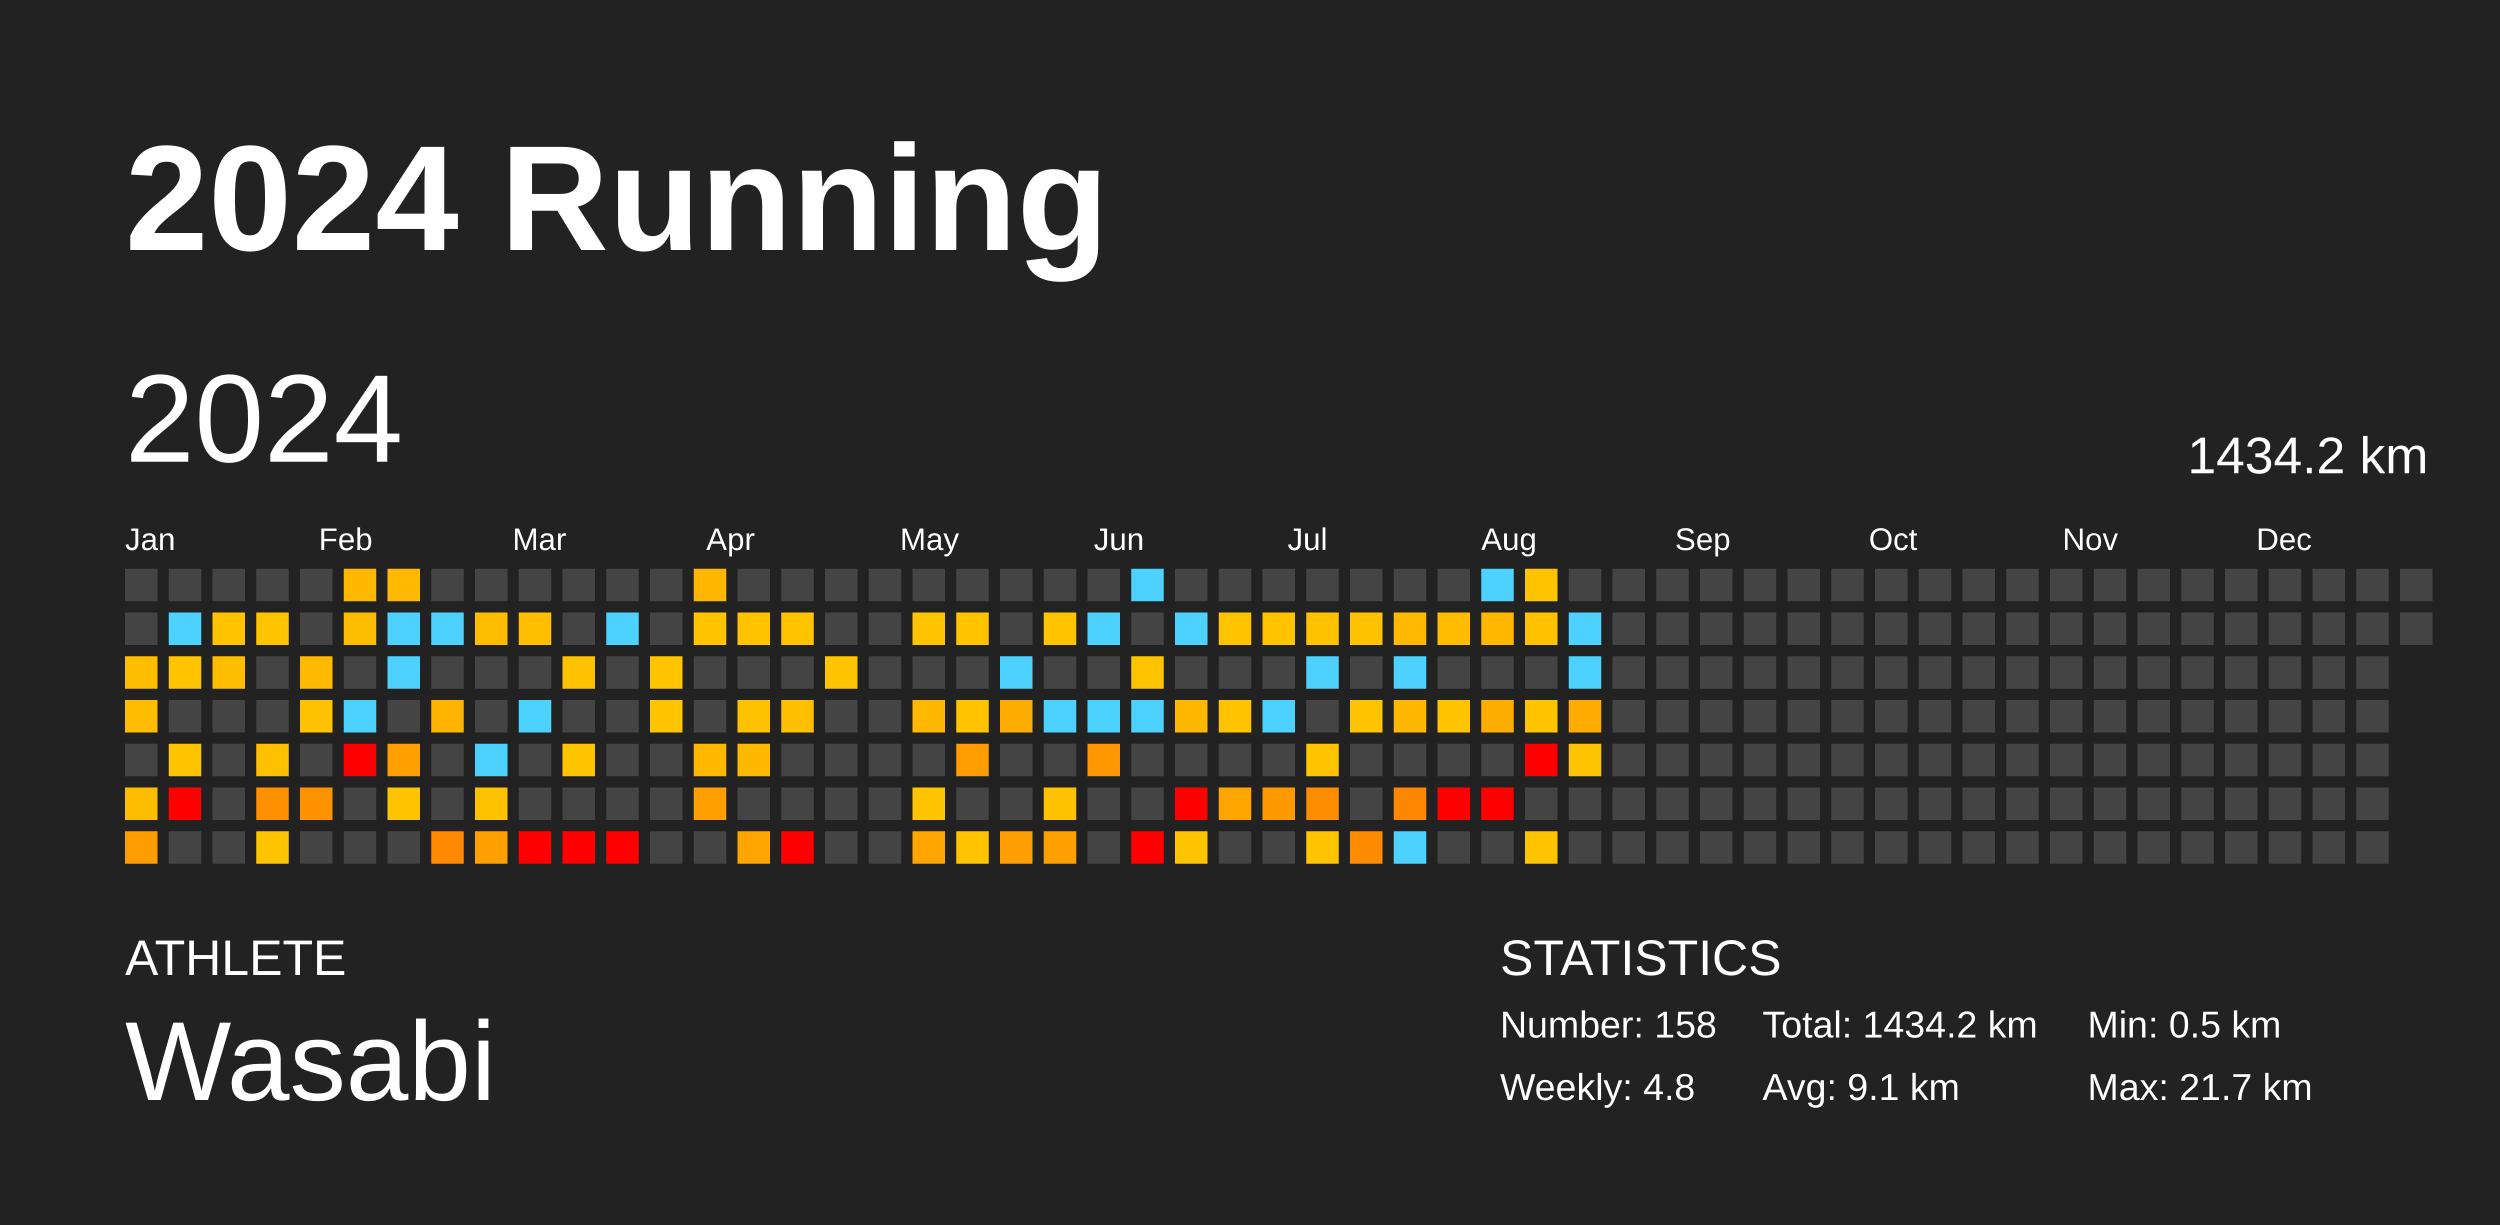
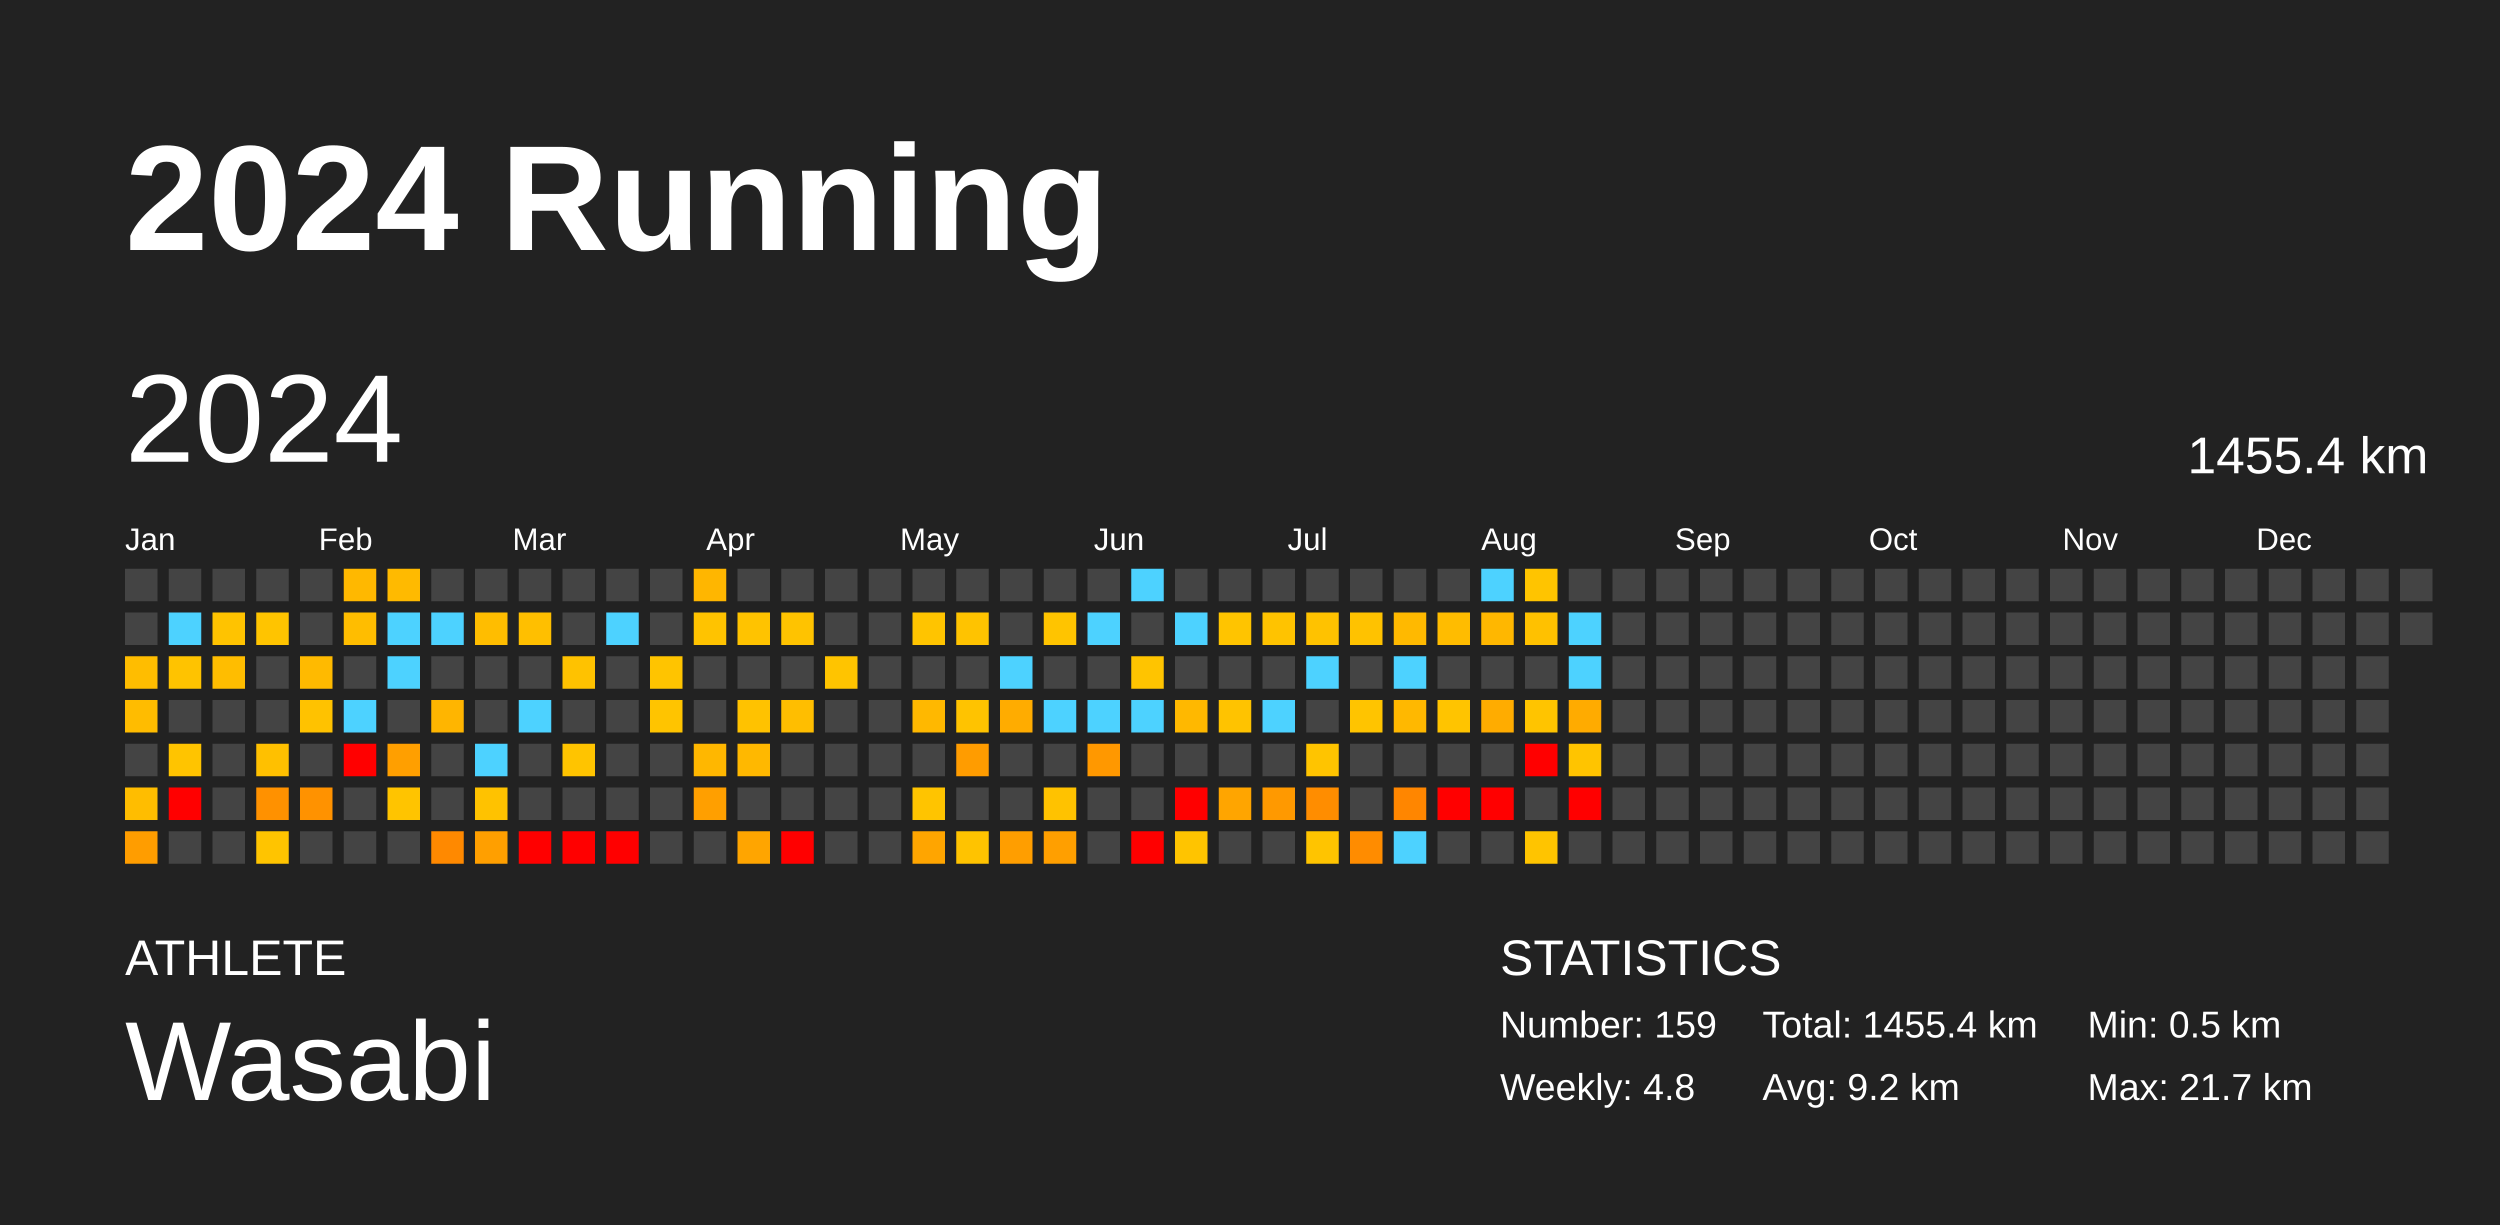
<svg xmlns="http://www.w3.org/2000/svg" baseProfile="full" height="98mm" version="1.1" viewBox="0,0,200,98" width="200mm">
  <defs />
  <rect fill="#222222" height="98" width="200" x="0" y="0" />
  <text fill="#FFFFFF" style="font-size:12px; font-family:Arial; font-weight:bold;" x="10" y="20">2024 Running</text>
  <text fill="#FFFFFF" style="font-size:4px; font-family:Arial" x="10" y="78">ATHLETE</text>
  <text fill="#FFFFFF" style="font-size:9px; font-family:Arial" x="10" y="88">Wasabi</text>
  <text fill="#FFFFFF" style="font-size:4px; font-family:Arial" x="120" y="78">STATISTICS</text>
-   <text fill="#FFFFFF" style="font-size:3px; font-family:Arial" x="120" y="83">Number: 158</text>
+   <text fill="#FFFFFF" style="font-size:3px; font-family:Arial" x="120" y="83">Number: 159</text>
  <text fill="#FFFFFF" style="font-size:3px; font-family:Arial" x="120" y="88">Weekly: 4.8</text>
-   <text fill="#FFFFFF" style="font-size:3px; font-family:Arial" x="141" y="83">Total: 1434.2 km</text>
-   <text fill="#FFFFFF" style="font-size:3px; font-family:Arial" x="141" y="88">Avg: 9.1 km</text>
+   <text fill="#FFFFFF" style="font-size:3px; font-family:Arial" x="141" y="83">Total: 1455.4 km</text>
+   <text fill="#FFFFFF" style="font-size:3px; font-family:Arial" x="141" y="88">Avg: 9.2 km</text>
  <text fill="#FFFFFF" style="font-size:3px; font-family:Arial" x="167" y="83">Min: 0.5 km</text>
  <text fill="#FFFFFF" style="font-size:3px; font-family:Arial" x="167" y="88">Max: 21.7 km</text>
  <text dominant-baseline="hanging" fill="#FFFFFF" style="font-size:10.0px; font-family:Arial;" x="10" y="30">2024</text>
-   <text dominant-baseline="hanging" fill="#FFFFFF" style="font-size:4.125px; font-family:Arial;" x="175" y="35">1434.2 km</text>
+   <text dominant-baseline="hanging" fill="#FFFFFF" style="font-size:4.125px; font-family:Arial;" x="175" y="35">1455.4 km</text>
  <text fill="#FFFFFF" style="font-size:2.5px; font-family:Arial" x="10.0" y="44">Jan</text>
  <text fill="#FFFFFF" style="font-size:2.5px; font-family:Arial" x="25.5" y="44">Feb</text>
  <text fill="#FFFFFF" style="font-size:2.5px; font-family:Arial" x="41.0" y="44">Mar</text>
  <text fill="#FFFFFF" style="font-size:2.5px; font-family:Arial" x="56.5" y="44">Apr</text>
  <text fill="#FFFFFF" style="font-size:2.5px; font-family:Arial" x="72.0" y="44">May</text>
  <text fill="#FFFFFF" style="font-size:2.5px; font-family:Arial" x="87.5" y="44">Jun</text>
  <text fill="#FFFFFF" style="font-size:2.5px; font-family:Arial" x="103.0" y="44">Jul</text>
  <text fill="#FFFFFF" style="font-size:2.5px; font-family:Arial" x="118.5" y="44">Aug</text>
  <text fill="#FFFFFF" style="font-size:2.5px; font-family:Arial" x="134.0" y="44">Sep</text>
  <text fill="#FFFFFF" style="font-size:2.5px; font-family:Arial" x="149.5" y="44">Oct</text>
  <text fill="#FFFFFF" style="font-size:2.5px; font-family:Arial" x="165.0" y="44">Nov</text>
  <text fill="#FFFFFF" style="font-size:2.5px; font-family:Arial" x="180.5" y="44">Dec</text>
  <rect fill="#444444" height="2.6" width="2.6" x="10.0" y="45.5" />
  <rect fill="#444444" height="2.6" width="2.6" x="10.0" y="49.0" />
  <rect fill="#ffbd00" height="2.6" width="2.6" x="10.0" y="52.5" />
  <rect fill="#ffbc00" height="2.6" width="2.6" x="10.0" y="56.0" />
  <rect fill="#444444" height="2.6" width="2.6" x="10.0" y="59.5" />
  <rect fill="#ffbd00" height="2.6" width="2.6" x="10.0" y="63.0" />
  <rect fill="#ff9d00" height="2.6" width="2.6" x="10.0" y="66.5" />
  <rect fill="#444444" height="2.6" width="2.6" x="13.5" y="45.5" />
  <rect fill="#4dd2ff" height="2.6" width="2.6" x="13.5" y="49.0" />
  <rect fill="#ffc300" height="2.6" width="2.6" x="13.5" y="52.5" />
  <rect fill="#444444" height="2.6" width="2.6" x="13.5" y="56.0" />
  <rect fill="#ffc400" height="2.6" width="2.6" x="13.5" y="59.5" />
  <rect fill="red" height="2.6" width="2.6" x="13.5" y="63.0" />
  <rect fill="#444444" height="2.6" width="2.6" x="13.5" y="66.5" />
  <rect fill="#444444" height="2.6" width="2.6" x="17.0" y="45.5" />
  <rect fill="#ffc300" height="2.6" width="2.6" x="17.0" y="49.0" />
  <rect fill="#ffbd00" height="2.6" width="2.6" x="17.0" y="52.5" />
  <rect fill="#444444" height="2.6" width="2.6" x="17.0" y="56.0" />
  <rect fill="#444444" height="2.6" width="2.6" x="17.0" y="59.5" />
  <rect fill="#444444" height="2.6" width="2.6" x="17.0" y="63.0" />
  <rect fill="#444444" height="2.6" width="2.6" x="17.0" y="66.5" />
  <rect fill="#444444" height="2.6" width="2.6" x="20.5" y="45.5" />
  <rect fill="#ffc400" height="2.6" width="2.6" x="20.5" y="49.0" />
  <rect fill="#444444" height="2.6" width="2.6" x="20.5" y="52.5" />
  <rect fill="#444444" height="2.6" width="2.6" x="20.5" y="56.0" />
  <rect fill="#ffc000" height="2.6" width="2.6" x="20.5" y="59.5" />
  <rect fill="#ff9100" height="2.6" width="2.6" x="20.5" y="63.0" />
  <rect fill="#ffc400" height="2.6" width="2.6" x="20.5" y="66.5" />
  <rect fill="#444444" height="2.6" width="2.6" x="24.0" y="45.5" />
  <rect fill="#444444" height="2.6" width="2.6" x="24.0" y="49.0" />
  <rect fill="#ffba00" height="2.6" width="2.6" x="24.0" y="52.5" />
  <rect fill="#ffc200" height="2.6" width="2.6" x="24.0" y="56.0" />
  <rect fill="#444444" height="2.6" width="2.6" x="24.0" y="59.5" />
  <rect fill="#ff9200" height="2.6" width="2.6" x="24.0" y="63.0" />
  <rect fill="#444444" height="2.6" width="2.6" x="24.0" y="66.5" />
  <rect fill="#ffb800" height="2.6" width="2.6" x="27.5" y="45.5" />
  <rect fill="#ffbd00" height="2.6" width="2.6" x="27.5" y="49.0" />
  <rect fill="#444444" height="2.6" width="2.6" x="27.5" y="52.5" />
  <rect fill="#4dd2ff" height="2.6" width="2.6" x="27.5" y="56.0" />
  <rect fill="red" height="2.6" width="2.6" x="27.5" y="59.5" />
  <rect fill="#444444" height="2.6" width="2.6" x="27.5" y="63.0" />
  <rect fill="#444444" height="2.6" width="2.6" x="27.5" y="66.5" />
  <rect fill="#ffba00" height="2.6" width="2.6" x="31.0" y="45.5" />
  <rect fill="#4dd2ff" height="2.6" width="2.6" x="31.0" y="49.0" />
  <rect fill="#4dd2ff" height="2.6" width="2.6" x="31.0" y="52.5" />
  <rect fill="#444444" height="2.6" width="2.6" x="31.0" y="56.0" />
  <rect fill="#ff9f00" height="2.6" width="2.6" x="31.0" y="59.5" />
  <rect fill="#ffc400" height="2.6" width="2.6" x="31.0" y="63.0" />
  <rect fill="#444444" height="2.6" width="2.6" x="31.0" y="66.5" />
  <rect fill="#444444" height="2.6" width="2.6" x="34.5" y="45.5" />
  <rect fill="#4dd2ff" height="2.6" width="2.6" x="34.5" y="49.0" />
  <rect fill="#444444" height="2.6" width="2.6" x="34.5" y="52.5" />
  <rect fill="#ffb500" height="2.6" width="2.6" x="34.5" y="56.0" />
  <rect fill="#444444" height="2.6" width="2.6" x="34.5" y="59.5" />
  <rect fill="#444444" height="2.6" width="2.6" x="34.5" y="63.0" />
  <rect fill="#ff8900" height="2.6" width="2.6" x="34.5" y="66.5" />
  <rect fill="#444444" height="2.6" width="2.6" x="38.0" y="45.5" />
  <rect fill="#ffbd00" height="2.6" width="2.6" x="38.0" y="49.0" />
  <rect fill="#444444" height="2.6" width="2.6" x="38.0" y="52.5" />
  <rect fill="#444444" height="2.6" width="2.6" x="38.0" y="56.0" />
  <rect fill="#4dd2ff" height="2.6" width="2.6" x="38.0" y="59.5" />
  <rect fill="#ffc200" height="2.6" width="2.6" x="38.0" y="63.0" />
  <rect fill="#ff9f00" height="2.6" width="2.6" x="38.0" y="66.5" />
  <rect fill="#444444" height="2.6" width="2.6" x="41.5" y="45.5" />
  <rect fill="#ffbf00" height="2.6" width="2.6" x="41.5" y="49.0" />
  <rect fill="#444444" height="2.6" width="2.6" x="41.5" y="52.5" />
  <rect fill="#4dd2ff" height="2.6" width="2.6" x="41.5" y="56.0" />
  <rect fill="#444444" height="2.6" width="2.6" x="41.5" y="59.5" />
  <rect fill="#444444" height="2.6" width="2.6" x="41.5" y="63.0" />
  <rect fill="red" height="2.6" width="2.6" x="41.5" y="66.5" />
  <rect fill="#444444" height="2.6" width="2.6" x="45.0" y="45.5" />
  <rect fill="#444444" height="2.6" width="2.6" x="45.0" y="49.0" />
  <rect fill="#ffc200" height="2.6" width="2.6" x="45.0" y="52.5" />
  <rect fill="#444444" height="2.6" width="2.6" x="45.0" y="56.0" />
  <rect fill="#ffc400" height="2.6" width="2.6" x="45.0" y="59.5" />
  <rect fill="#444444" height="2.6" width="2.6" x="45.0" y="63.0" />
  <rect fill="red" height="2.6" width="2.6" x="45.0" y="66.5" />
  <rect fill="#444444" height="2.6" width="2.6" x="48.5" y="45.5" />
  <rect fill="#4dd2ff" height="2.6" width="2.6" x="48.5" y="49.0" />
  <rect fill="#444444" height="2.6" width="2.6" x="48.5" y="52.5" />
  <rect fill="#444444" height="2.6" width="2.6" x="48.5" y="56.0" />
  <rect fill="#444444" height="2.6" width="2.6" x="48.5" y="59.5" />
  <rect fill="#444444" height="2.6" width="2.6" x="48.5" y="63.0" />
  <rect fill="red" height="2.6" width="2.6" x="48.5" y="66.5" />
  <rect fill="#444444" height="2.6" width="2.6" x="52.0" y="45.5" />
  <rect fill="#444444" height="2.6" width="2.6" x="52.0" y="49.0" />
  <rect fill="#ffc400" height="2.6" width="2.6" x="52.0" y="52.5" />
  <rect fill="#ffc400" height="2.6" width="2.6" x="52.0" y="56.0" />
  <rect fill="#444444" height="2.6" width="2.6" x="52.0" y="59.5" />
  <rect fill="#444444" height="2.6" width="2.6" x="52.0" y="63.0" />
  <rect fill="#444444" height="2.6" width="2.6" x="52.0" y="66.5" />
  <rect fill="#ffb600" height="2.6" width="2.6" x="55.5" y="45.5" />
  <rect fill="#ffc300" height="2.6" width="2.6" x="55.5" y="49.0" />
  <rect fill="#444444" height="2.6" width="2.6" x="55.5" y="52.5" />
  <rect fill="#444444" height="2.6" width="2.6" x="55.5" y="56.0" />
  <rect fill="#ffb700" height="2.6" width="2.6" x="55.5" y="59.5" />
  <rect fill="#ff9f00" height="2.6" width="2.6" x="55.5" y="63.0" />
  <rect fill="#444444" height="2.6" width="2.6" x="55.5" y="66.5" />
  <rect fill="#444444" height="2.6" width="2.6" x="59.0" y="45.5" />
  <rect fill="#ffc300" height="2.6" width="2.6" x="59.0" y="49.0" />
  <rect fill="#444444" height="2.6" width="2.6" x="59.0" y="52.5" />
  <rect fill="#ffc200" height="2.6" width="2.6" x="59.0" y="56.0" />
  <rect fill="#ffb800" height="2.6" width="2.6" x="59.0" y="59.5" />
  <rect fill="#444444" height="2.6" width="2.6" x="59.0" y="63.0" />
  <rect fill="#ffa500" height="2.6" width="2.6" x="59.0" y="66.5" />
  <rect fill="#444444" height="2.6" width="2.6" x="62.5" y="45.5" />
  <rect fill="#ffc300" height="2.6" width="2.6" x="62.5" y="49.0" />
  <rect fill="#444444" height="2.6" width="2.6" x="62.5" y="52.5" />
  <rect fill="#ffbe00" height="2.6" width="2.6" x="62.5" y="56.0" />
  <rect fill="#444444" height="2.6" width="2.6" x="62.5" y="59.5" />
  <rect fill="#444444" height="2.6" width="2.6" x="62.5" y="63.0" />
  <rect fill="red" height="2.6" width="2.6" x="62.5" y="66.5" />
  <rect fill="#444444" height="2.6" width="2.6" x="66.0" y="45.5" />
  <rect fill="#444444" height="2.6" width="2.6" x="66.0" y="49.0" />
  <rect fill="#ffc400" height="2.6" width="2.6" x="66.0" y="52.5" />
  <rect fill="#444444" height="2.6" width="2.6" x="66.0" y="56.0" />
  <rect fill="#444444" height="2.6" width="2.6" x="66.0" y="59.5" />
  <rect fill="#444444" height="2.6" width="2.6" x="66.0" y="63.0" />
  <rect fill="#444444" height="2.6" width="2.6" x="66.0" y="66.5" />
  <rect fill="#444444" height="2.6" width="2.6" x="69.5" y="45.5" />
  <rect fill="#444444" height="2.6" width="2.6" x="69.5" y="49.0" />
  <rect fill="#444444" height="2.6" width="2.6" x="69.5" y="52.5" />
  <rect fill="#444444" height="2.6" width="2.6" x="69.5" y="56.0" />
  <rect fill="#444444" height="2.6" width="2.6" x="69.5" y="59.5" />
  <rect fill="#444444" height="2.6" width="2.6" x="69.5" y="63.0" />
  <rect fill="#444444" height="2.6" width="2.6" x="69.5" y="66.5" />
  <rect fill="#444444" height="2.6" width="2.6" x="73.0" y="45.5" />
  <rect fill="#ffc400" height="2.6" width="2.6" x="73.0" y="49.0" />
  <rect fill="#444444" height="2.6" width="2.6" x="73.0" y="52.5" />
  <rect fill="#ffb800" height="2.6" width="2.6" x="73.0" y="56.0" />
  <rect fill="#444444" height="2.6" width="2.6" x="73.0" y="59.5" />
  <rect fill="#ffc400" height="2.6" width="2.6" x="73.0" y="63.0" />
  <rect fill="#ffa500" height="2.6" width="2.6" x="73.0" y="66.5" />
  <rect fill="#444444" height="2.6" width="2.6" x="76.5" y="45.5" />
  <rect fill="#ffc300" height="2.6" width="2.6" x="76.5" y="49.0" />
  <rect fill="#444444" height="2.6" width="2.6" x="76.5" y="52.5" />
  <rect fill="#ffc300" height="2.6" width="2.6" x="76.5" y="56.0" />
  <rect fill="#ff9c00" height="2.6" width="2.6" x="76.5" y="59.5" />
  <rect fill="#444444" height="2.6" width="2.6" x="76.5" y="63.0" />
  <rect fill="#ffc300" height="2.6" width="2.6" x="76.5" y="66.5" />
  <rect fill="#444444" height="2.6" width="2.6" x="80.0" y="45.5" />
  <rect fill="#444444" height="2.6" width="2.6" x="80.0" y="49.0" />
  <rect fill="#4dd2ff" height="2.6" width="2.6" x="80.0" y="52.5" />
  <rect fill="#ffac00" height="2.6" width="2.6" x="80.0" y="56.0" />
  <rect fill="#444444" height="2.6" width="2.6" x="80.0" y="59.5" />
  <rect fill="#444444" height="2.6" width="2.6" x="80.0" y="63.0" />
  <rect fill="#ff9e00" height="2.6" width="2.6" x="80.0" y="66.5" />
  <rect fill="#444444" height="2.6" width="2.6" x="83.5" y="45.5" />
  <rect fill="#ffc400" height="2.6" width="2.6" x="83.5" y="49.0" />
  <rect fill="#444444" height="2.6" width="2.6" x="83.5" y="52.5" />
  <rect fill="#4dd2ff" height="2.6" width="2.6" x="83.5" y="56.0" />
  <rect fill="#444444" height="2.6" width="2.6" x="83.5" y="59.5" />
  <rect fill="#ffc200" height="2.6" width="2.6" x="83.5" y="63.0" />
  <rect fill="#ff9f00" height="2.6" width="2.6" x="83.5" y="66.5" />
  <rect fill="#444444" height="2.6" width="2.6" x="87.0" y="45.5" />
  <rect fill="#4dd2ff" height="2.6" width="2.6" x="87.0" y="49.0" />
  <rect fill="#444444" height="2.6" width="2.6" x="87.0" y="52.5" />
  <rect fill="#4dd2ff" height="2.6" width="2.6" x="87.0" y="56.0" />
  <rect fill="#ff9800" height="2.6" width="2.6" x="87.0" y="59.5" />
  <rect fill="#444444" height="2.6" width="2.6" x="87.0" y="63.0" />
  <rect fill="#444444" height="2.6" width="2.6" x="87.0" y="66.5" />
  <rect fill="#4dd2ff" height="2.6" width="2.6" x="90.5" y="45.5" />
  <rect fill="#444444" height="2.6" width="2.6" x="90.5" y="49.0" />
  <rect fill="#ffc400" height="2.6" width="2.6" x="90.5" y="52.5" />
  <rect fill="#4dd2ff" height="2.6" width="2.6" x="90.5" y="56.0" />
  <rect fill="#444444" height="2.6" width="2.6" x="90.5" y="59.5" />
  <rect fill="#444444" height="2.6" width="2.6" x="90.5" y="63.0" />
  <rect fill="red" height="2.6" width="2.6" x="90.5" y="66.5" />
  <rect fill="#444444" height="2.6" width="2.6" x="94.0" y="45.5" />
  <rect fill="#4dd2ff" height="2.6" width="2.6" x="94.0" y="49.0" />
  <rect fill="#444444" height="2.6" width="2.6" x="94.0" y="52.5" />
  <rect fill="#ffb800" height="2.6" width="2.6" x="94.0" y="56.0" />
  <rect fill="#444444" height="2.6" width="2.6" x="94.0" y="59.5" />
  <rect fill="red" height="2.6" width="2.6" x="94.0" y="63.0" />
  <rect fill="#ffc400" height="2.6" width="2.6" x="94.0" y="66.5" />
  <rect fill="#444444" height="2.6" width="2.6" x="97.5" y="45.5" />
  <rect fill="#ffc400" height="2.6" width="2.6" x="97.5" y="49.0" />
  <rect fill="#444444" height="2.6" width="2.6" x="97.5" y="52.5" />
  <rect fill="#ffc300" height="2.6" width="2.6" x="97.5" y="56.0" />
  <rect fill="#444444" height="2.6" width="2.6" x="97.5" y="59.5" />
  <rect fill="#ffa500" height="2.6" width="2.6" x="97.5" y="63.0" />
  <rect fill="#444444" height="2.6" width="2.6" x="97.5" y="66.5" />
  <rect fill="#444444" height="2.6" width="2.6" x="101.0" y="45.5" />
  <rect fill="#ffc300" height="2.6" width="2.6" x="101.0" y="49.0" />
  <rect fill="#444444" height="2.6" width="2.6" x="101.0" y="52.5" />
  <rect fill="#4dd2ff" height="2.6" width="2.6" x="101.0" y="56.0" />
  <rect fill="#444444" height="2.6" width="2.6" x="101.0" y="59.5" />
  <rect fill="#ff9900" height="2.6" width="2.6" x="101.0" y="63.0" />
  <rect fill="#444444" height="2.6" width="2.6" x="101.0" y="66.5" />
  <rect fill="#444444" height="2.6" width="2.6" x="104.5" y="45.5" />
  <rect fill="#ffc200" height="2.6" width="2.6" x="104.5" y="49.0" />
  <rect fill="#4dd2ff" height="2.6" width="2.6" x="104.5" y="52.5" />
  <rect fill="#444444" height="2.6" width="2.6" x="104.5" y="56.0" />
  <rect fill="#ffc400" height="2.6" width="2.6" x="104.5" y="59.5" />
  <rect fill="#ff8d00" height="2.6" width="2.6" x="104.5" y="63.0" />
  <rect fill="#ffc400" height="2.6" width="2.6" x="104.5" y="66.5" />
  <rect fill="#444444" height="2.6" width="2.6" x="108.0" y="45.5" />
  <rect fill="#ffc200" height="2.6" width="2.6" x="108.0" y="49.0" />
  <rect fill="#444444" height="2.6" width="2.6" x="108.0" y="52.5" />
  <rect fill="#ffc400" height="2.6" width="2.6" x="108.0" y="56.0" />
  <rect fill="#444444" height="2.6" width="2.6" x="108.0" y="59.5" />
  <rect fill="#444444" height="2.6" width="2.6" x="108.0" y="63.0" />
  <rect fill="#ff8c00" height="2.6" width="2.6" x="108.0" y="66.5" />
  <rect fill="#444444" height="2.6" width="2.6" x="111.5" y="45.5" />
  <rect fill="#ffb900" height="2.6" width="2.6" x="111.5" y="49.0" />
  <rect fill="#4dd2ff" height="2.6" width="2.6" x="111.5" y="52.5" />
  <rect fill="#ffb800" height="2.6" width="2.6" x="111.5" y="56.0" />
  <rect fill="#444444" height="2.6" width="2.6" x="111.5" y="59.5" />
  <rect fill="#ff8600" height="2.6" width="2.6" x="111.5" y="63.0" />
  <rect fill="#4dd2ff" height="2.6" width="2.6" x="111.5" y="66.5" />
  <rect fill="#444444" height="2.6" width="2.6" x="115.0" y="45.5" />
  <rect fill="#ffbc00" height="2.6" width="2.6" x="115.0" y="49.0" />
  <rect fill="#444444" height="2.6" width="2.6" x="115.0" y="52.5" />
  <rect fill="#ffc400" height="2.6" width="2.6" x="115.0" y="56.0" />
  <rect fill="#444444" height="2.6" width="2.6" x="115.0" y="59.5" />
  <rect fill="red" height="2.6" width="2.6" x="115.0" y="63.0" />
  <rect fill="#444444" height="2.6" width="2.6" x="115.0" y="66.5" />
  <rect fill="#4dd2ff" height="2.6" width="2.6" x="118.5" y="45.5" />
  <rect fill="#ffb700" height="2.6" width="2.6" x="118.5" y="49.0" />
  <rect fill="#444444" height="2.6" width="2.6" x="118.5" y="52.5" />
  <rect fill="#ffac00" height="2.6" width="2.6" x="118.5" y="56.0" />
  <rect fill="#444444" height="2.6" width="2.6" x="118.5" y="59.5" />
  <rect fill="red" height="2.6" width="2.6" x="118.5" y="63.0" />
  <rect fill="#444444" height="2.6" width="2.6" x="118.5" y="66.5" />
  <rect fill="#ffc400" height="2.6" width="2.6" x="122.0" y="45.5" />
  <rect fill="#ffc100" height="2.6" width="2.6" x="122.0" y="49.0" />
  <rect fill="#444444" height="2.6" width="2.6" x="122.0" y="52.5" />
  <rect fill="#ffc400" height="2.6" width="2.6" x="122.0" y="56.0" />
  <rect fill="red" height="2.6" width="2.6" x="122.0" y="59.5" />
  <rect fill="#444444" height="2.6" width="2.6" x="122.0" y="63.0" />
  <rect fill="#ffc400" height="2.6" width="2.6" x="122.0" y="66.5" />
  <rect fill="#444444" height="2.6" width="2.6" x="125.5" y="45.5" />
  <rect fill="#4dd2ff" height="2.6" width="2.6" x="125.5" y="49.0" />
  <rect fill="#4dd2ff" height="2.6" width="2.6" x="125.5" y="52.5" />
  <rect fill="#ffab00" height="2.6" width="2.6" x="125.5" y="56.0" />
  <rect fill="#ffc400" height="2.6" width="2.6" x="125.5" y="59.5" />
-   <rect fill="#444444" height="2.6" width="2.6" x="125.5" y="63.0" />
+   <rect fill="red" height="2.6" width="2.6" x="125.5" y="63.0" />
  <rect fill="#444444" height="2.6" width="2.6" x="125.5" y="66.5" />
  <rect fill="#444444" height="2.6" width="2.6" x="129.0" y="45.5" />
  <rect fill="#444444" height="2.6" width="2.6" x="129.0" y="49.0" />
  <rect fill="#444444" height="2.6" width="2.6" x="129.0" y="52.5" />
  <rect fill="#444444" height="2.6" width="2.6" x="129.0" y="56.0" />
  <rect fill="#444444" height="2.6" width="2.6" x="129.0" y="59.5" />
  <rect fill="#444444" height="2.6" width="2.6" x="129.0" y="63.0" />
  <rect fill="#444444" height="2.6" width="2.6" x="129.0" y="66.5" />
  <rect fill="#444444" height="2.6" width="2.6" x="132.5" y="45.5" />
  <rect fill="#444444" height="2.6" width="2.6" x="132.5" y="49.0" />
  <rect fill="#444444" height="2.6" width="2.6" x="132.5" y="52.5" />
  <rect fill="#444444" height="2.6" width="2.6" x="132.5" y="56.0" />
  <rect fill="#444444" height="2.6" width="2.6" x="132.5" y="59.5" />
  <rect fill="#444444" height="2.6" width="2.6" x="132.5" y="63.0" />
  <rect fill="#444444" height="2.6" width="2.6" x="132.5" y="66.5" />
  <rect fill="#444444" height="2.6" width="2.6" x="136.0" y="45.5" />
  <rect fill="#444444" height="2.6" width="2.6" x="136.0" y="49.0" />
  <rect fill="#444444" height="2.6" width="2.6" x="136.0" y="52.5" />
  <rect fill="#444444" height="2.6" width="2.6" x="136.0" y="56.0" />
  <rect fill="#444444" height="2.6" width="2.6" x="136.0" y="59.5" />
  <rect fill="#444444" height="2.6" width="2.6" x="136.0" y="63.0" />
  <rect fill="#444444" height="2.6" width="2.6" x="136.0" y="66.5" />
  <rect fill="#444444" height="2.6" width="2.6" x="139.5" y="45.5" />
  <rect fill="#444444" height="2.6" width="2.6" x="139.5" y="49.0" />
  <rect fill="#444444" height="2.6" width="2.6" x="139.5" y="52.5" />
  <rect fill="#444444" height="2.6" width="2.6" x="139.5" y="56.0" />
  <rect fill="#444444" height="2.6" width="2.6" x="139.5" y="59.5" />
  <rect fill="#444444" height="2.6" width="2.6" x="139.5" y="63.0" />
  <rect fill="#444444" height="2.6" width="2.6" x="139.5" y="66.5" />
  <rect fill="#444444" height="2.6" width="2.6" x="143.0" y="45.5" />
  <rect fill="#444444" height="2.6" width="2.6" x="143.0" y="49.0" />
  <rect fill="#444444" height="2.6" width="2.6" x="143.0" y="52.5" />
  <rect fill="#444444" height="2.6" width="2.6" x="143.0" y="56.0" />
  <rect fill="#444444" height="2.6" width="2.6" x="143.0" y="59.5" />
  <rect fill="#444444" height="2.6" width="2.6" x="143.0" y="63.0" />
  <rect fill="#444444" height="2.6" width="2.6" x="143.0" y="66.5" />
  <rect fill="#444444" height="2.6" width="2.6" x="146.5" y="45.5" />
  <rect fill="#444444" height="2.6" width="2.6" x="146.5" y="49.0" />
  <rect fill="#444444" height="2.6" width="2.6" x="146.5" y="52.5" />
  <rect fill="#444444" height="2.6" width="2.6" x="146.5" y="56.0" />
  <rect fill="#444444" height="2.6" width="2.6" x="146.5" y="59.5" />
  <rect fill="#444444" height="2.6" width="2.6" x="146.5" y="63.0" />
  <rect fill="#444444" height="2.6" width="2.6" x="146.5" y="66.5" />
  <rect fill="#444444" height="2.6" width="2.6" x="150.0" y="45.5" />
  <rect fill="#444444" height="2.6" width="2.6" x="150.0" y="49.0" />
  <rect fill="#444444" height="2.6" width="2.6" x="150.0" y="52.5" />
  <rect fill="#444444" height="2.6" width="2.6" x="150.0" y="56.0" />
  <rect fill="#444444" height="2.6" width="2.6" x="150.0" y="59.5" />
  <rect fill="#444444" height="2.6" width="2.6" x="150.0" y="63.0" />
  <rect fill="#444444" height="2.6" width="2.6" x="150.0" y="66.5" />
  <rect fill="#444444" height="2.6" width="2.6" x="153.5" y="45.5" />
  <rect fill="#444444" height="2.6" width="2.6" x="153.5" y="49.0" />
  <rect fill="#444444" height="2.6" width="2.6" x="153.5" y="52.5" />
  <rect fill="#444444" height="2.6" width="2.6" x="153.5" y="56.0" />
  <rect fill="#444444" height="2.6" width="2.6" x="153.5" y="59.5" />
  <rect fill="#444444" height="2.6" width="2.6" x="153.5" y="63.0" />
  <rect fill="#444444" height="2.6" width="2.6" x="153.5" y="66.5" />
  <rect fill="#444444" height="2.6" width="2.6" x="157.0" y="45.5" />
  <rect fill="#444444" height="2.6" width="2.6" x="157.0" y="49.0" />
  <rect fill="#444444" height="2.6" width="2.6" x="157.0" y="52.5" />
  <rect fill="#444444" height="2.6" width="2.6" x="157.0" y="56.0" />
  <rect fill="#444444" height="2.6" width="2.6" x="157.0" y="59.5" />
  <rect fill="#444444" height="2.6" width="2.6" x="157.0" y="63.0" />
  <rect fill="#444444" height="2.6" width="2.6" x="157.0" y="66.5" />
  <rect fill="#444444" height="2.6" width="2.6" x="160.5" y="45.5" />
  <rect fill="#444444" height="2.6" width="2.6" x="160.5" y="49.0" />
  <rect fill="#444444" height="2.6" width="2.6" x="160.5" y="52.5" />
  <rect fill="#444444" height="2.6" width="2.6" x="160.5" y="56.0" />
  <rect fill="#444444" height="2.6" width="2.6" x="160.5" y="59.5" />
  <rect fill="#444444" height="2.6" width="2.6" x="160.5" y="63.0" />
  <rect fill="#444444" height="2.6" width="2.6" x="160.5" y="66.5" />
  <rect fill="#444444" height="2.6" width="2.6" x="164.0" y="45.5" />
  <rect fill="#444444" height="2.6" width="2.6" x="164.0" y="49.0" />
  <rect fill="#444444" height="2.6" width="2.6" x="164.0" y="52.5" />
  <rect fill="#444444" height="2.6" width="2.6" x="164.0" y="56.0" />
  <rect fill="#444444" height="2.6" width="2.6" x="164.0" y="59.5" />
  <rect fill="#444444" height="2.6" width="2.6" x="164.0" y="63.0" />
  <rect fill="#444444" height="2.6" width="2.6" x="164.0" y="66.5" />
  <rect fill="#444444" height="2.6" width="2.6" x="167.5" y="45.5" />
  <rect fill="#444444" height="2.6" width="2.6" x="167.5" y="49.0" />
  <rect fill="#444444" height="2.6" width="2.6" x="167.5" y="52.5" />
  <rect fill="#444444" height="2.6" width="2.6" x="167.5" y="56.0" />
  <rect fill="#444444" height="2.6" width="2.6" x="167.5" y="59.5" />
  <rect fill="#444444" height="2.6" width="2.6" x="167.5" y="63.0" />
  <rect fill="#444444" height="2.6" width="2.6" x="167.5" y="66.5" />
  <rect fill="#444444" height="2.6" width="2.6" x="171.0" y="45.5" />
  <rect fill="#444444" height="2.6" width="2.6" x="171.0" y="49.0" />
  <rect fill="#444444" height="2.6" width="2.6" x="171.0" y="52.5" />
  <rect fill="#444444" height="2.6" width="2.6" x="171.0" y="56.0" />
  <rect fill="#444444" height="2.6" width="2.6" x="171.0" y="59.5" />
  <rect fill="#444444" height="2.6" width="2.6" x="171.0" y="63.0" />
  <rect fill="#444444" height="2.6" width="2.6" x="171.0" y="66.5" />
  <rect fill="#444444" height="2.6" width="2.6" x="174.5" y="45.5" />
  <rect fill="#444444" height="2.6" width="2.6" x="174.5" y="49.0" />
  <rect fill="#444444" height="2.6" width="2.6" x="174.5" y="52.5" />
  <rect fill="#444444" height="2.6" width="2.6" x="174.5" y="56.0" />
  <rect fill="#444444" height="2.6" width="2.6" x="174.5" y="59.5" />
  <rect fill="#444444" height="2.6" width="2.6" x="174.5" y="63.0" />
  <rect fill="#444444" height="2.6" width="2.6" x="174.5" y="66.5" />
  <rect fill="#444444" height="2.6" width="2.6" x="178.0" y="45.5" />
  <rect fill="#444444" height="2.6" width="2.6" x="178.0" y="49.0" />
  <rect fill="#444444" height="2.6" width="2.6" x="178.0" y="52.5" />
  <rect fill="#444444" height="2.6" width="2.6" x="178.0" y="56.0" />
  <rect fill="#444444" height="2.6" width="2.6" x="178.0" y="59.5" />
  <rect fill="#444444" height="2.6" width="2.6" x="178.0" y="63.0" />
  <rect fill="#444444" height="2.6" width="2.6" x="178.0" y="66.5" />
  <rect fill="#444444" height="2.6" width="2.6" x="181.5" y="45.5" />
  <rect fill="#444444" height="2.6" width="2.6" x="181.5" y="49.0" />
  <rect fill="#444444" height="2.6" width="2.6" x="181.5" y="52.5" />
  <rect fill="#444444" height="2.6" width="2.6" x="181.5" y="56.0" />
  <rect fill="#444444" height="2.6" width="2.6" x="181.5" y="59.5" />
  <rect fill="#444444" height="2.6" width="2.6" x="181.5" y="63.0" />
  <rect fill="#444444" height="2.6" width="2.6" x="181.5" y="66.5" />
  <rect fill="#444444" height="2.6" width="2.6" x="185.0" y="45.5" />
  <rect fill="#444444" height="2.6" width="2.6" x="185.0" y="49.0" />
  <rect fill="#444444" height="2.6" width="2.6" x="185.0" y="52.5" />
  <rect fill="#444444" height="2.6" width="2.6" x="185.0" y="56.0" />
  <rect fill="#444444" height="2.6" width="2.6" x="185.0" y="59.5" />
  <rect fill="#444444" height="2.6" width="2.6" x="185.0" y="63.0" />
  <rect fill="#444444" height="2.6" width="2.6" x="185.0" y="66.5" />
  <rect fill="#444444" height="2.6" width="2.6" x="188.5" y="45.5" />
  <rect fill="#444444" height="2.6" width="2.6" x="188.5" y="49.0" />
  <rect fill="#444444" height="2.6" width="2.6" x="188.5" y="52.5" />
  <rect fill="#444444" height="2.6" width="2.6" x="188.5" y="56.0" />
  <rect fill="#444444" height="2.6" width="2.6" x="188.5" y="59.5" />
  <rect fill="#444444" height="2.6" width="2.6" x="188.5" y="63.0" />
  <rect fill="#444444" height="2.6" width="2.6" x="188.5" y="66.5" />
  <rect fill="#444444" height="2.6" width="2.6" x="192.0" y="45.5" />
  <rect fill="#444444" height="2.6" width="2.6" x="192.0" y="49.0" />
</svg>
